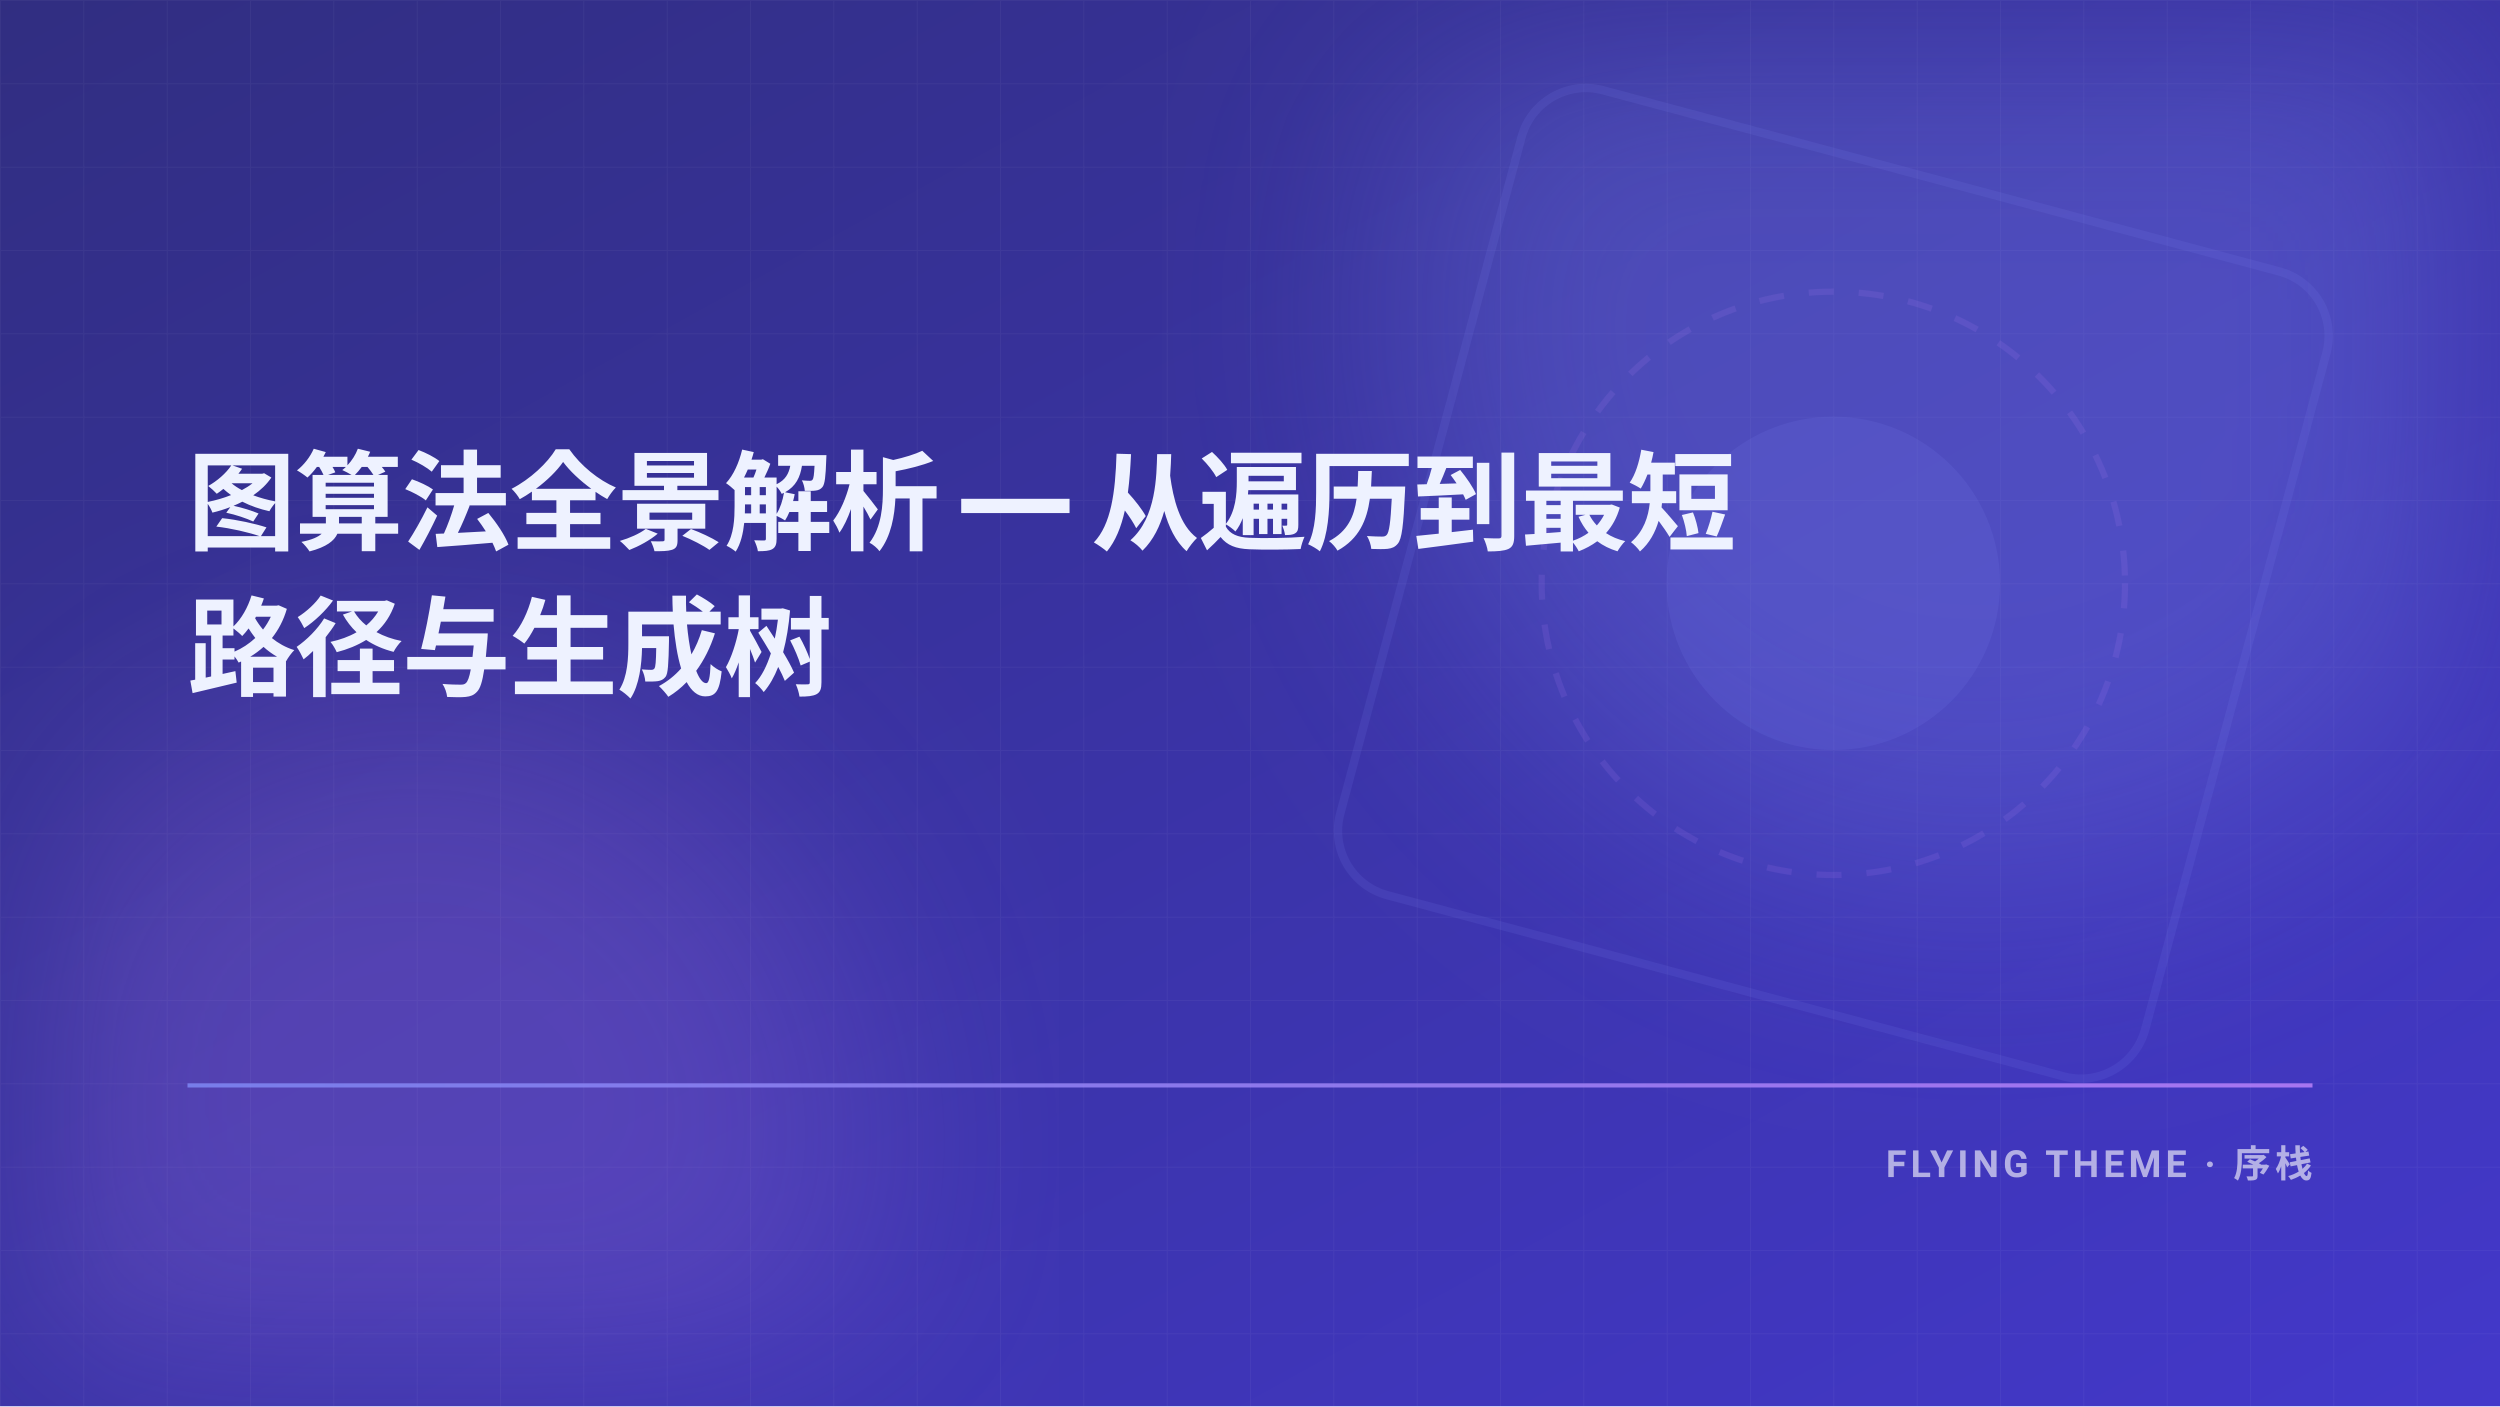
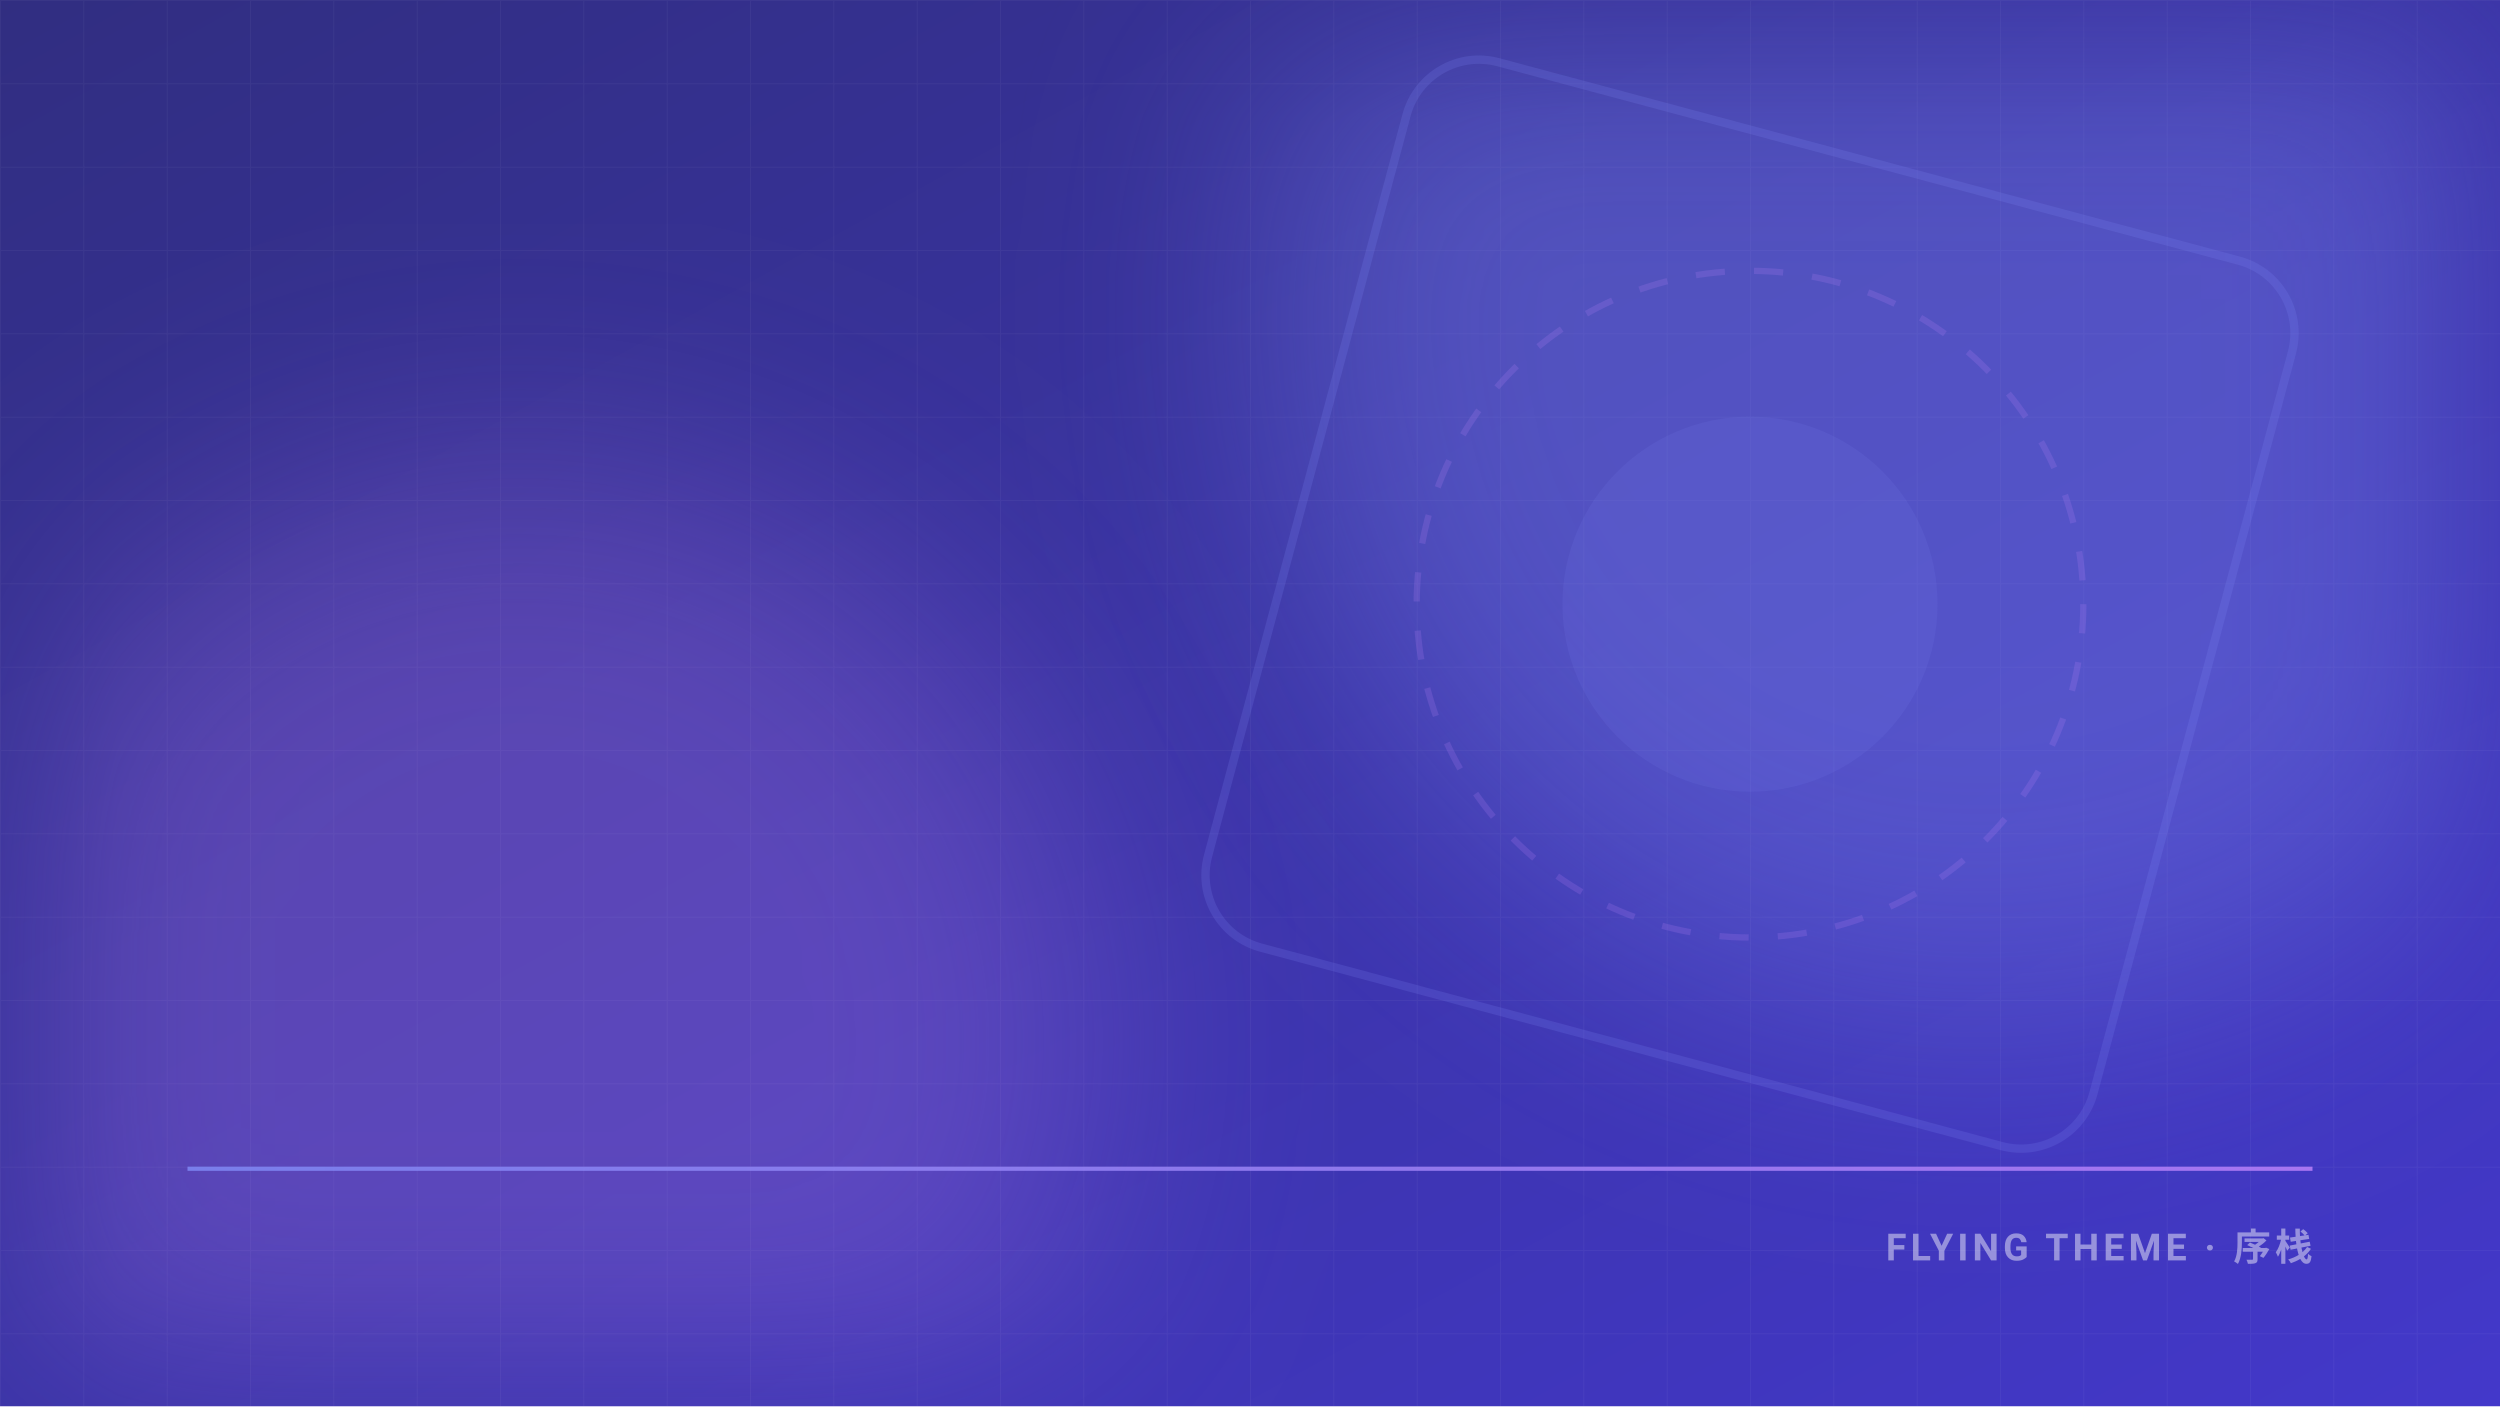
<svg xmlns="http://www.w3.org/2000/svg" viewBox="0 0 1200 675" width="1200" height="675">
  <defs>
    <linearGradient id="bgGrad" x1="0%" y1="0%" x2="100%" y2="100%">
      <stop offset="0%" stop-color="#312e81" />
      <stop offset="100%" stop-color="#4338ca" />
    </linearGradient>
    <linearGradient id="accentGrad" x1="0%" y1="0%" x2="100%" y2="0%">
      <stop offset="0%" stop-color="#818cf8" />
      <stop offset="100%" stop-color="#c084fc" />
    </linearGradient>
    <pattern id="grid" width="40" height="40" patternUnits="userSpaceOnUse">
      <path d="M 40 0 L 0 0 0 40" fill="none" stroke="rgba(255, 255, 255, 0.04)" stroke-width="1" />
    </pattern>
    <filter id="glow" x="-20%" y="-20%" width="140%" height="140%">
      <feGaussianBlur stdDeviation="60" result="blur" />
    </filter>
  </defs>
  <rect width="100%" height="100%" fill="url(#bgGrad)" />
  <rect width="100%" height="100%" fill="url(#grid)" />
-   <circle cx="950" cy="150" r="280" fill="#818cf8" opacity="0.28" filter="url(#glow)" />
-   <circle cx="200" cy="550" r="220" fill="#c084fc" opacity="0.2" filter="url(#glow)" />
-   <g opacity="0.12" transform="translate(680, 80)">
-     <rect x="0" y="0" width="400" height="400" rx="32" fill="none" stroke="#818cf8" stroke-width="4" transform="rotate(15 200 200)" />
-     <circle cx="200" cy="200" r="140" fill="none" stroke="#c084fc" stroke-width="3" stroke-dasharray="12 12" />
-     <circle cx="200" cy="200" r="80" fill="#818cf8" />
+   <circle cx="950" cy="150" r="340" fill="#818cf8" opacity="0.35" filter="url(#glow)" />
+   <circle cx="250" cy="500" r="280" fill="#c084fc" opacity="0.25" filter="url(#glow)" />
+   <g opacity="0.18" transform="translate(620, 70)">
+     <rect x="0" y="0" width="440" height="440" rx="36" fill="none" stroke="#818cf8" stroke-width="4" transform="rotate(15 220 220)" />
+     <circle cx="220" cy="220" r="160" fill="none" stroke="#c084fc" stroke-width="3" stroke-dasharray="14 14" />
+     <circle cx="220" cy="220" r="90" fill="#818cf8" opacity="0.6" />
  </g>
-   <g transform="translate(90, 260)">
-     <text font-family="-apple-system, BlinkMacSystemFont, 'PingFang SC', 'Microsoft YaHei', sans-serif" font-size="52" font-weight="800" fill="#eef2ff" letter-spacing="-0.5">
-       <tspan x="0" y="0">图算法全景解析 — 从遍历到最短</tspan>
-       <tspan x="0" y="70">路径与生成树</tspan>
-     </text>
-   </g>
-   <rect x="90" y="520" width="1020" height="2" fill="url(#accentGrad)" opacity="0.8" />
-   <g transform="translate(1110, 565)">
-     <text text-anchor="end" font-family="-apple-system, BlinkMacSystemFont, 'Segoe UI', Roboto, sans-serif" font-size="18" font-weight="600" fill="rgba(255, 255, 255, 0.6)" letter-spacing="2">
+   <rect x="90" y="560" width="1020" height="2" fill="url(#accentGrad)" opacity="0.8" />
+   <g transform="translate(1110, 605)">
+     <text text-anchor="end" font-family="-apple-system, BlinkMacSystemFont, 'Segoe UI', Roboto, sans-serif" font-size="18" font-weight="600" fill="rgba(255, 255, 255, 0.45)" letter-spacing="2">
      FLYING THEME · 序栈
    </text>
  </g>
</svg>
